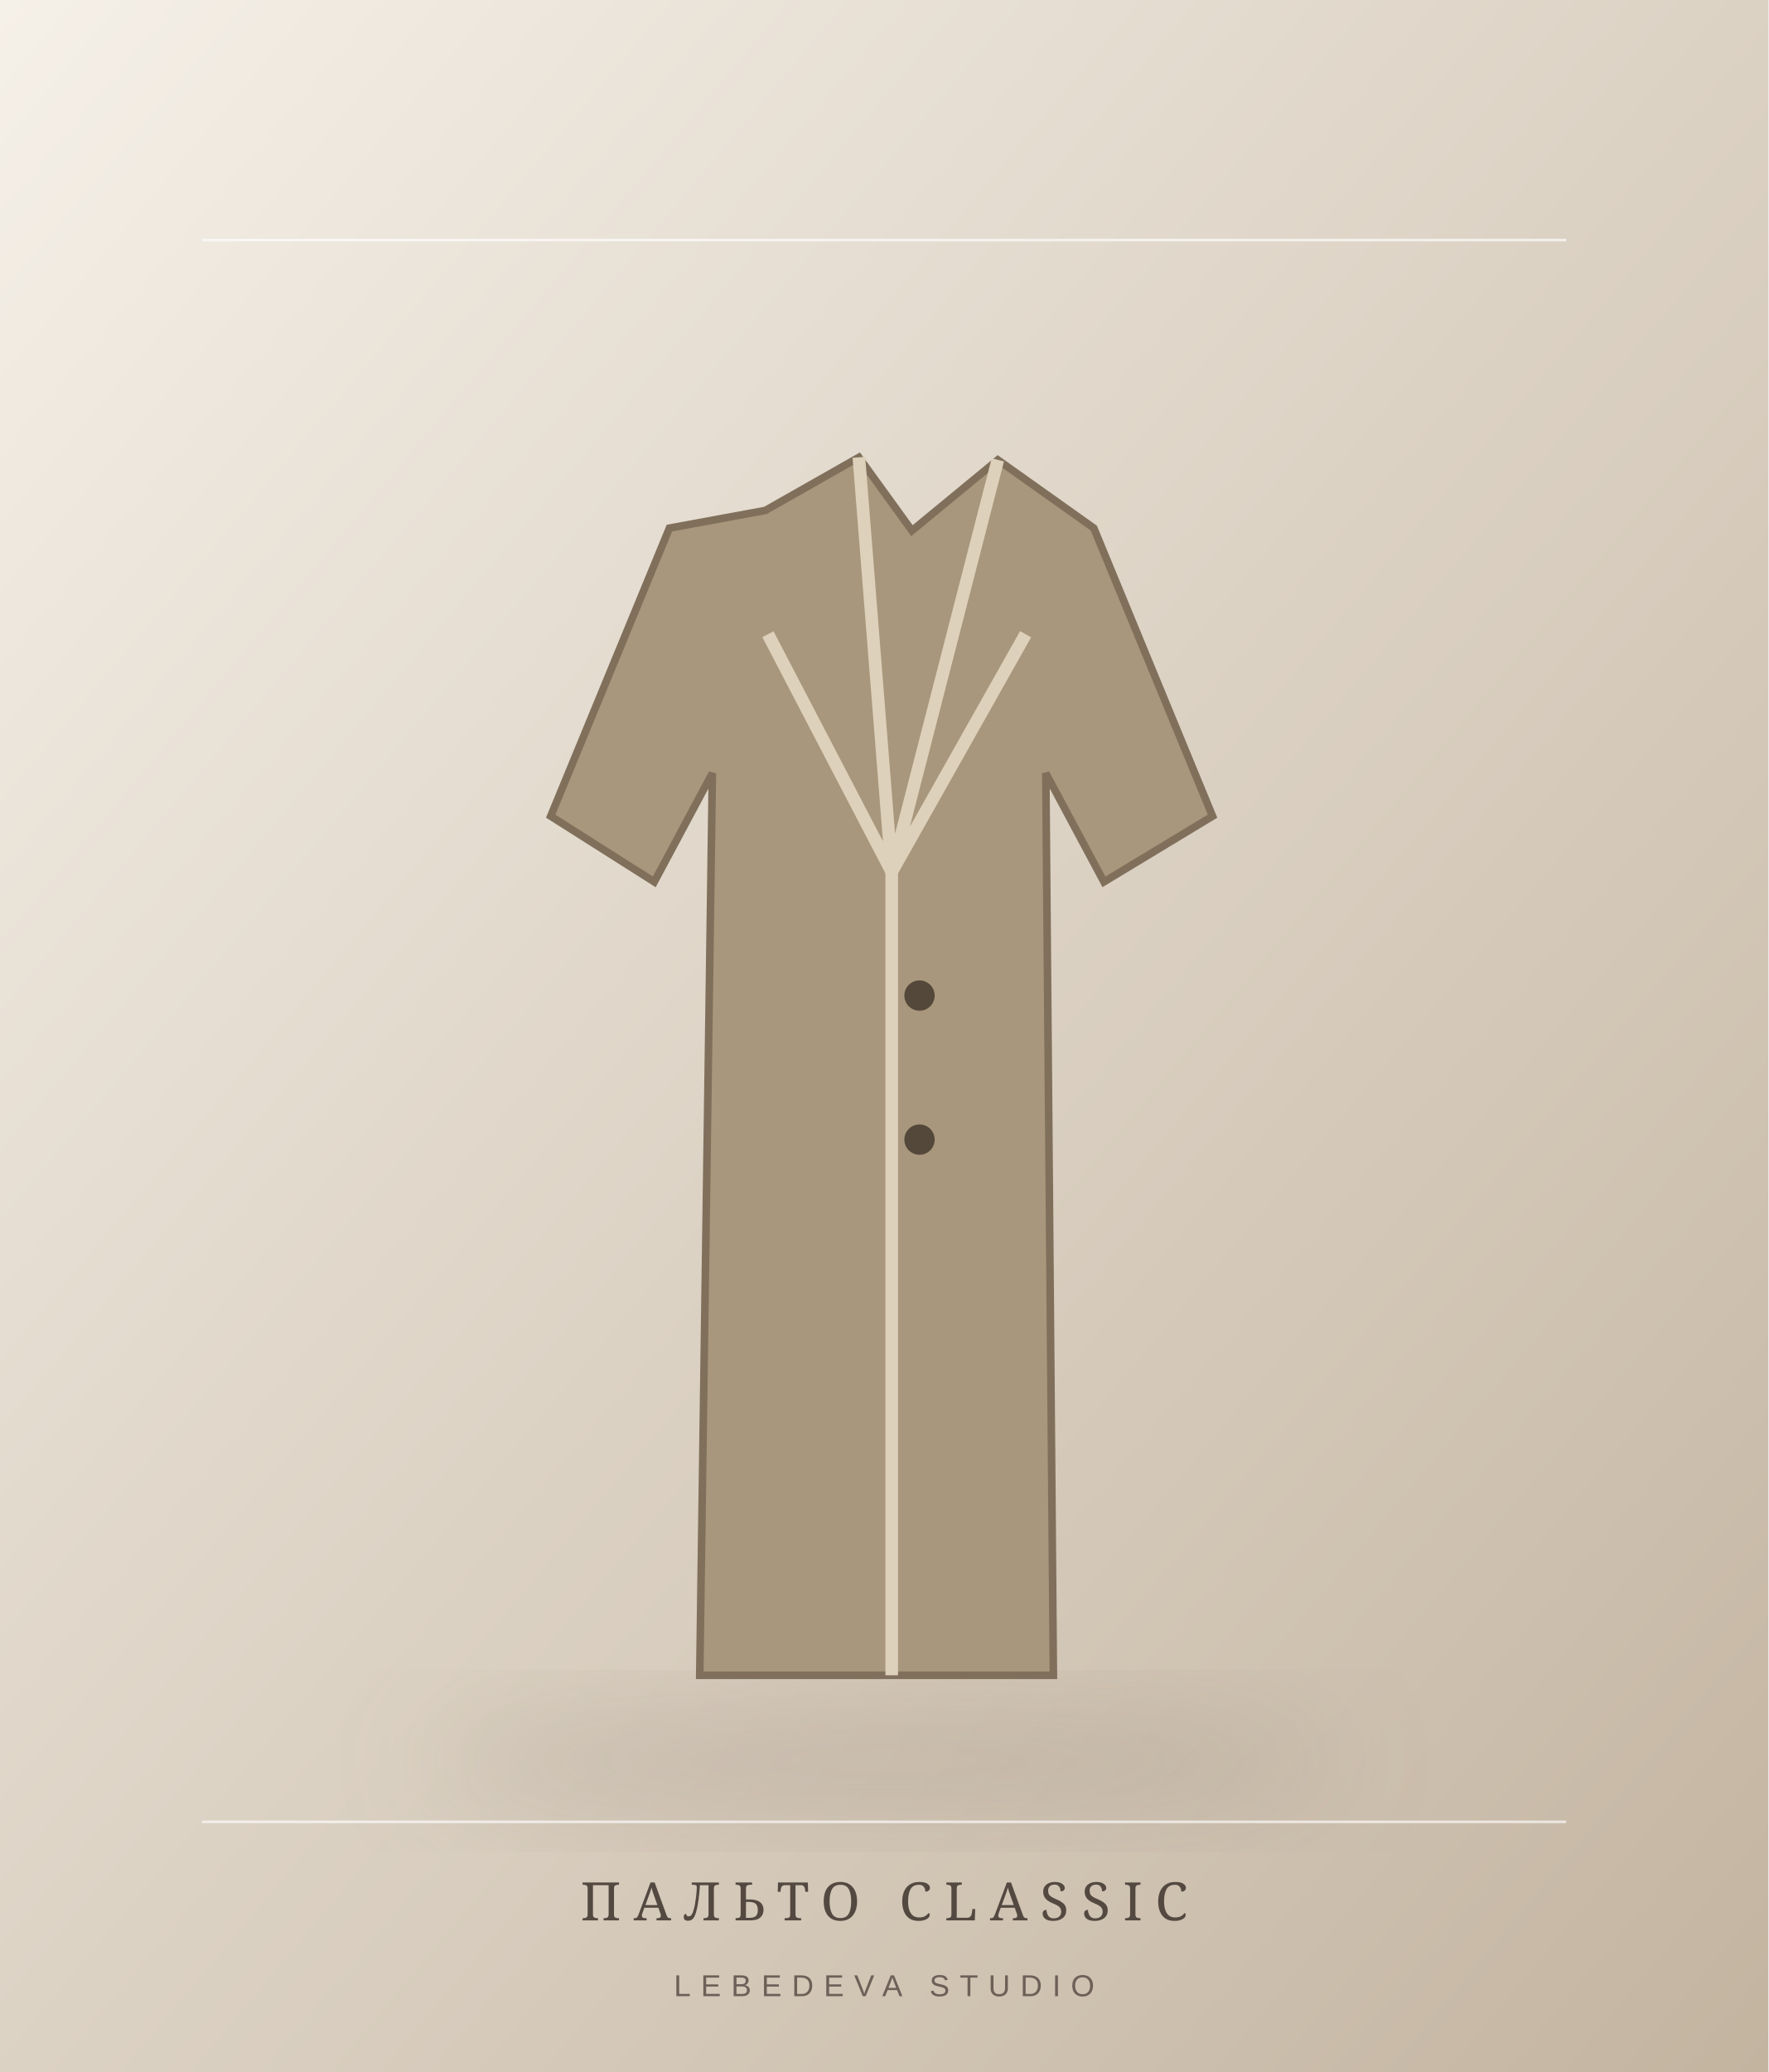
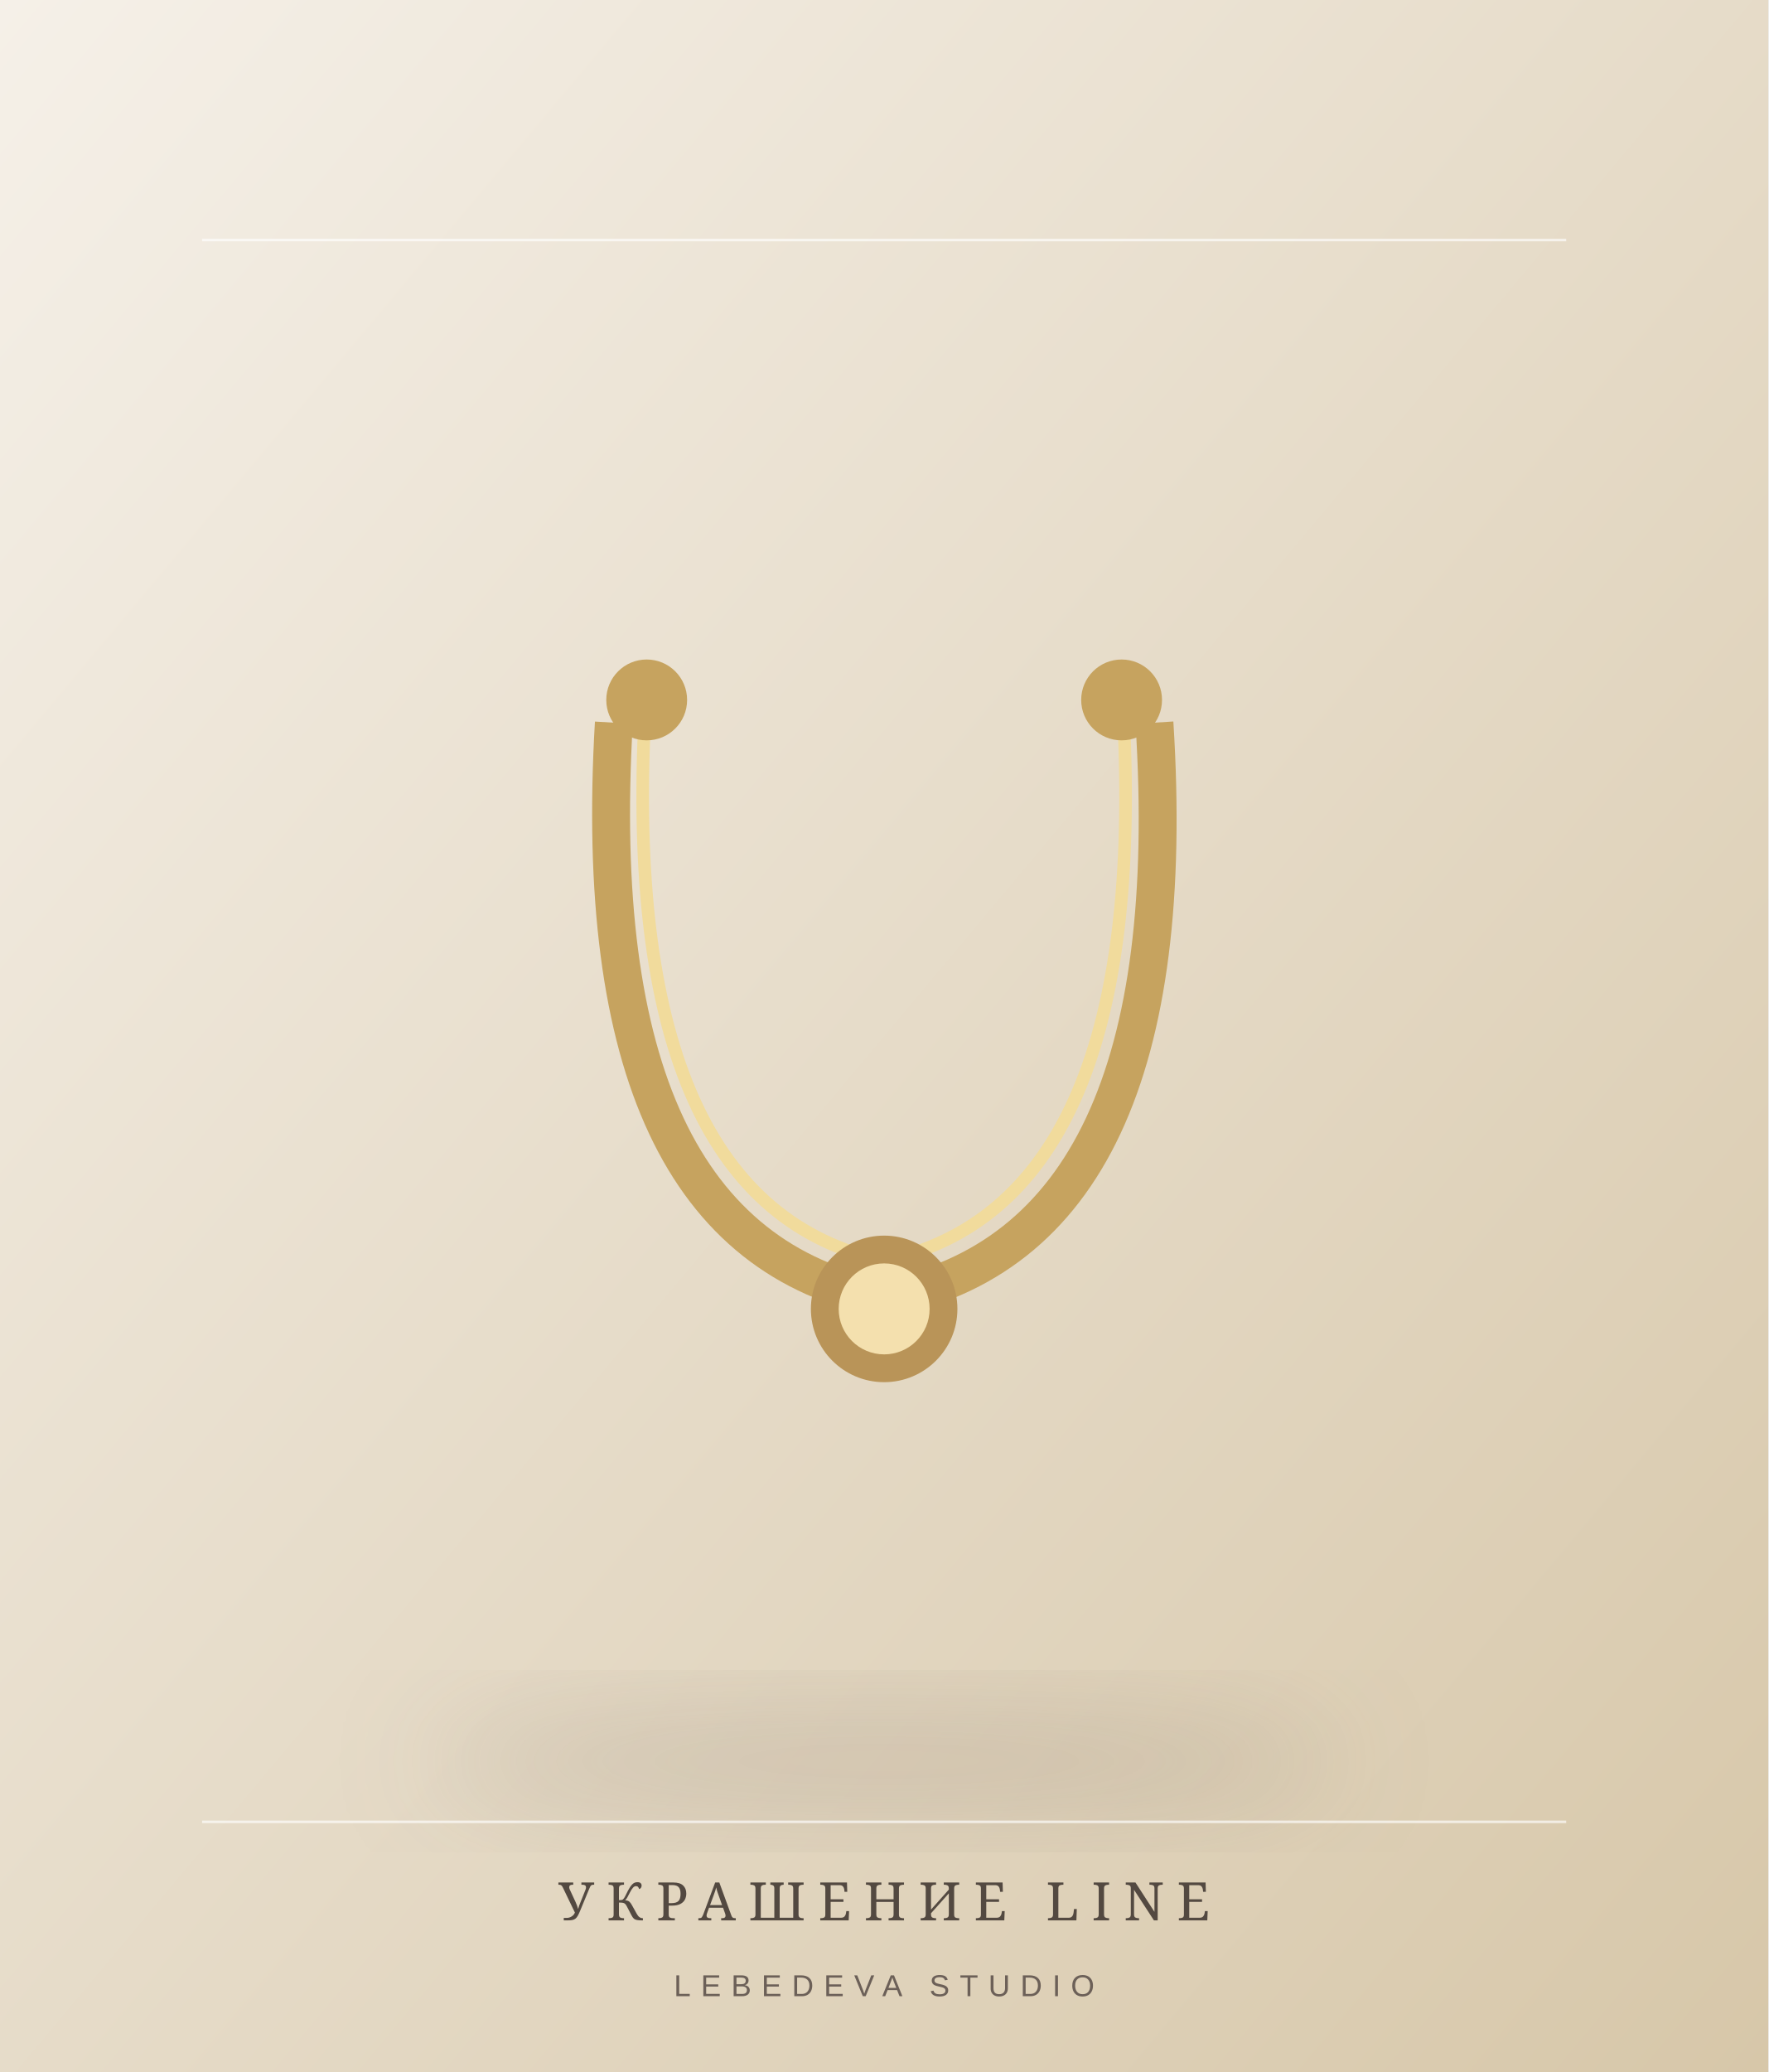
<svg xmlns="http://www.w3.org/2000/svg" viewBox="0 0 700 820">
  <defs>
    <linearGradient id="g" x2="1" y2="1">
      <stop stop-color="#f5f0e8" />
-       <stop offset="1" stop-color="#c3b4a0" />
+       <stop offset="1" stop-color="#d7c7a9" />
    </linearGradient>
    <filter id="s">
      <feGaussianBlur stdDeviation="23" />
    </filter>
  </defs>
  <rect width="700" height="820" fill="url(#g)" />
  <ellipse cx="350" cy="697" rx="180" ry="30" fill="#7c6c60" opacity=".16" filter="url(#s)" />
  <path d="M80 95 H620 M80 721 H620" stroke="#ffffff" opacity=".65" />
-   <path d="M303 202 L340 181 361 210 395 182 433 209 480 323 437 349 414 306 417 663 277 663 282 306 259 349 218 323 265 209Z" fill="#a8977c" stroke="#80705b" stroke-width="3" />
-   <path d="M340 181 L353 345 304 251 M395 182 L353 345 406 251 M353 345 L353 663" fill="none" stroke="#ded1bb" stroke-width="5" />
-   <circle cx="364" cy="394" r="6" fill="#54483b" />
-   <circle cx="364" cy="451" r="6" fill="#54483b" />
-   <text x="350" y="760" text-anchor="middle" font-family="Georgia,serif" font-size="21" letter-spacing="5" fill="#534941">ПАЛЬТО CLASSIC</text>
+   <path d="M243 286 Q231 491 350 514 Q470 491 457 286" fill="none" stroke="#c6a35f" stroke-width="15" />
+   <path d="M255 289 Q247 477 350 499 Q453 477 445 289" fill="none" stroke="#f1db9c" stroke-width="5" />
+   <circle cx="350" cy="518" r="29" fill="#b99458" />
+   <circle cx="350" cy="518" r="18" fill="#f4e0ae" />
+   <circle cx="256" cy="277" r="16" fill="#c6a35f" />
+   <circle cx="444" cy="277" r="16" fill="#c6a35f" />
+   <text x="350" y="760" text-anchor="middle" font-family="Georgia,serif" font-size="21" letter-spacing="5" fill="#534941">УКРАШЕНИЕ LINE</text>
  <text x="350" y="790" text-anchor="middle" font-family="Arial,sans-serif" font-size="12" letter-spacing="4" fill="#6c6058">LEBEDEVA STUDIO</text>
</svg>
